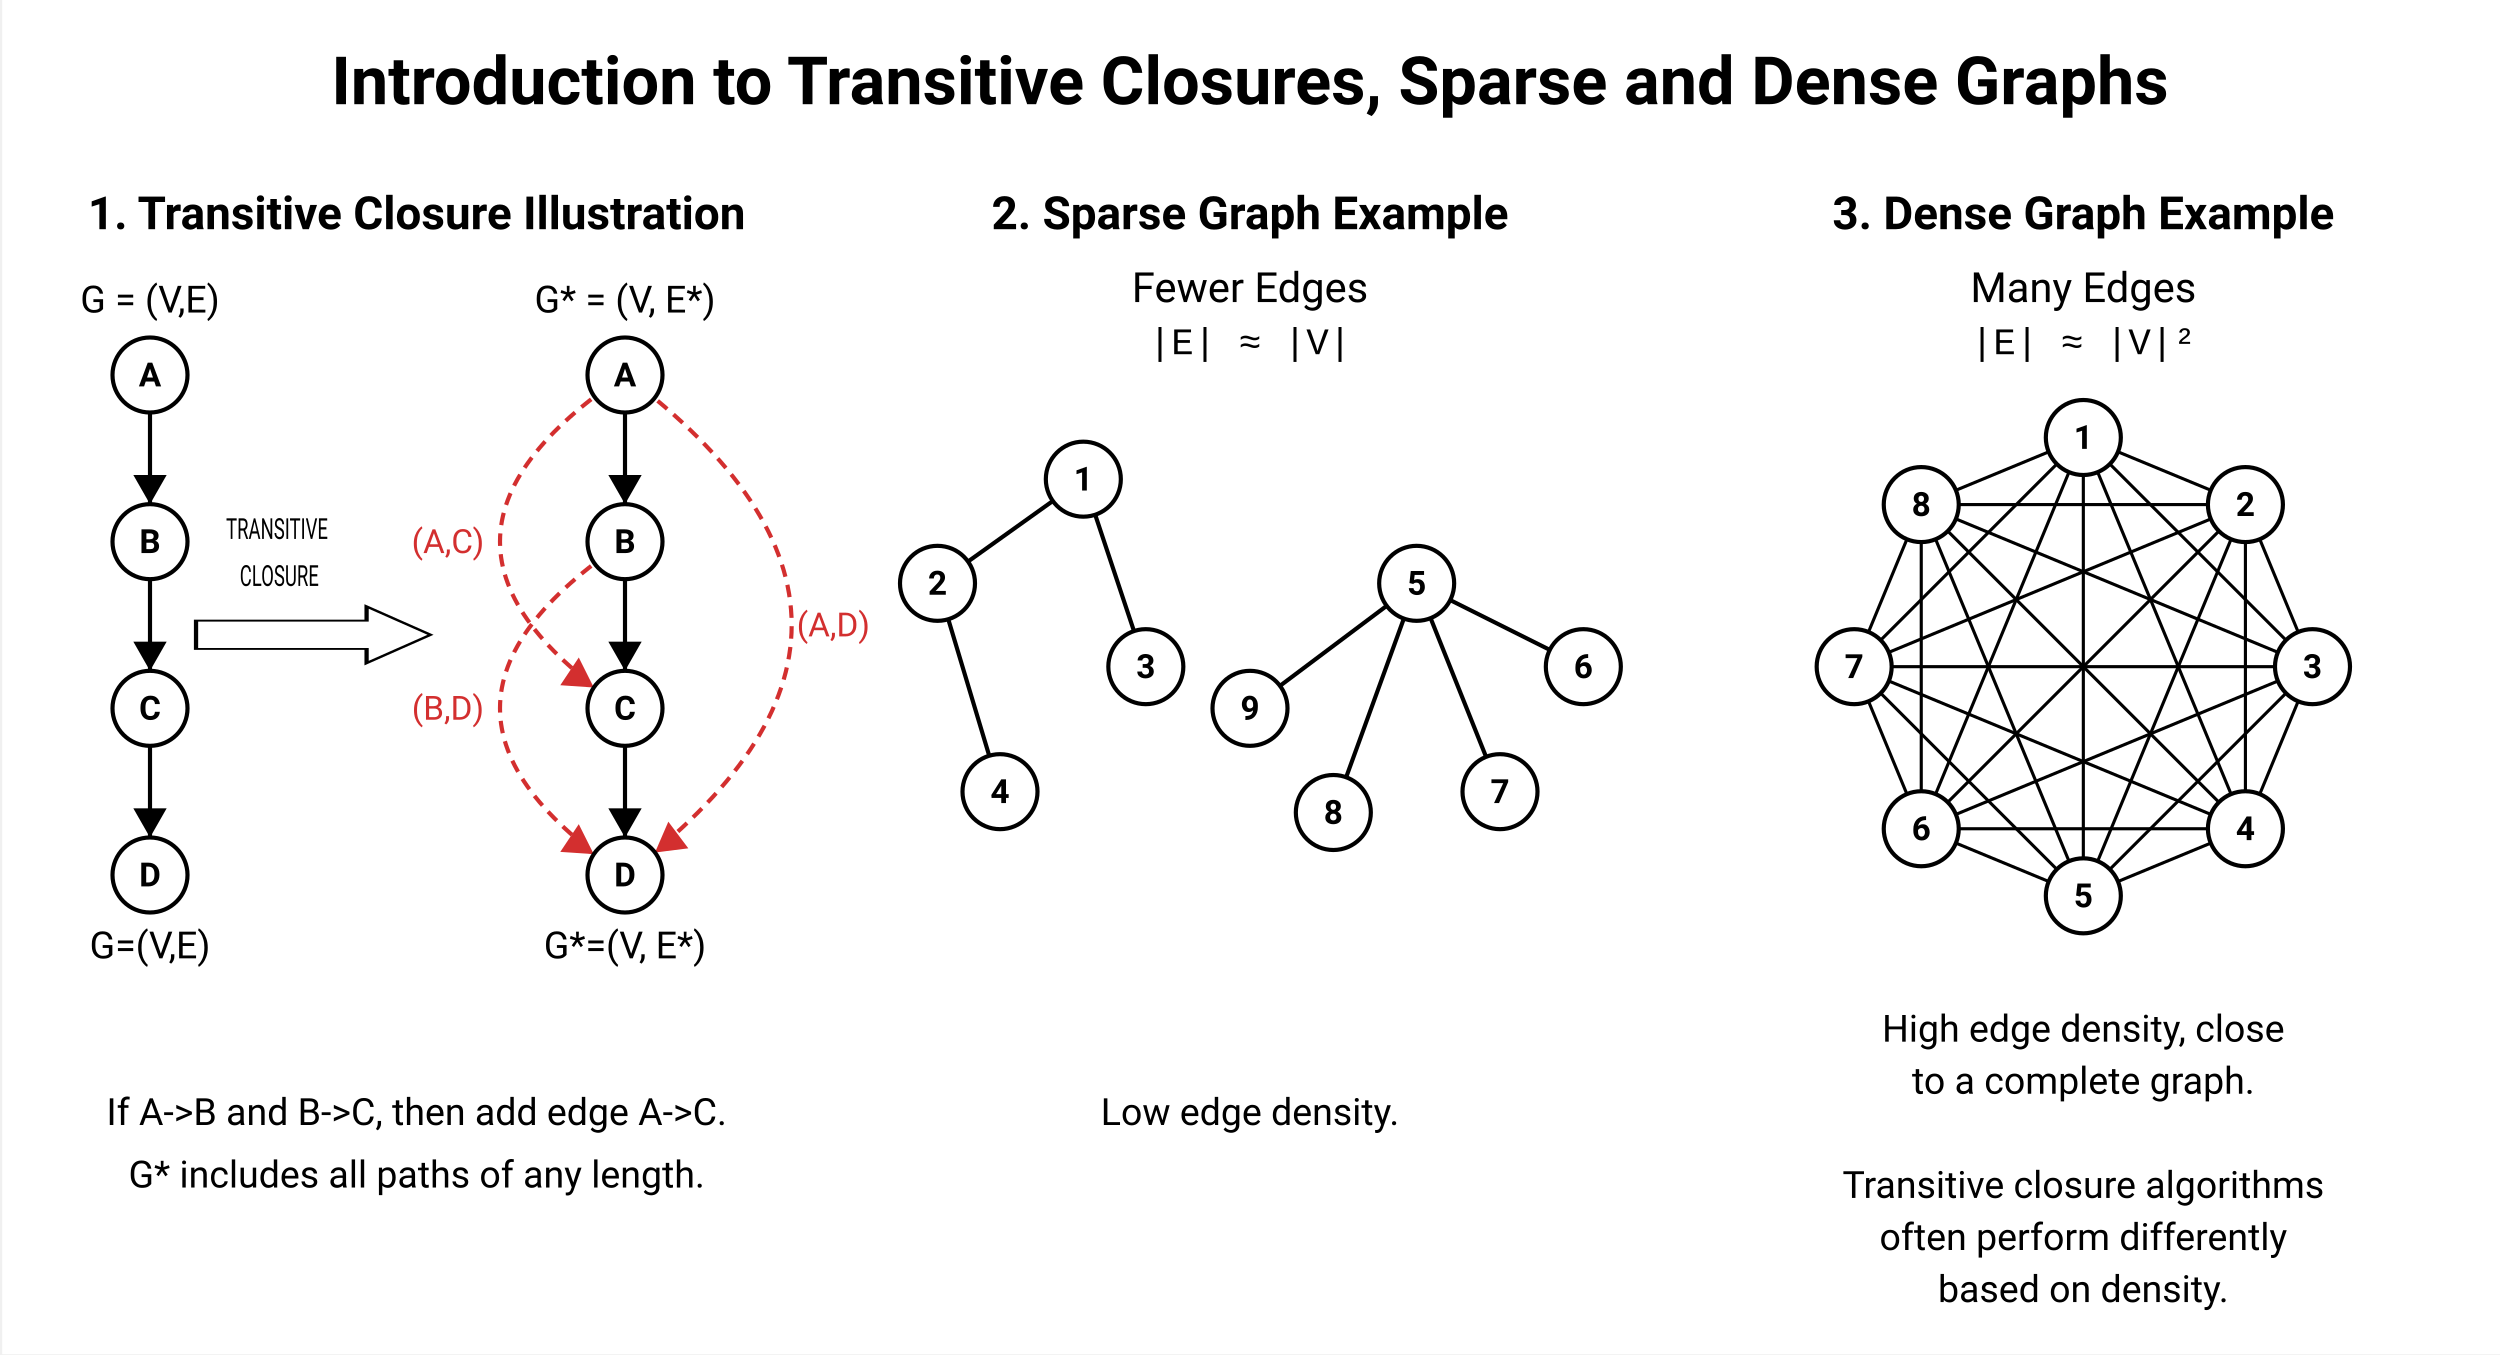
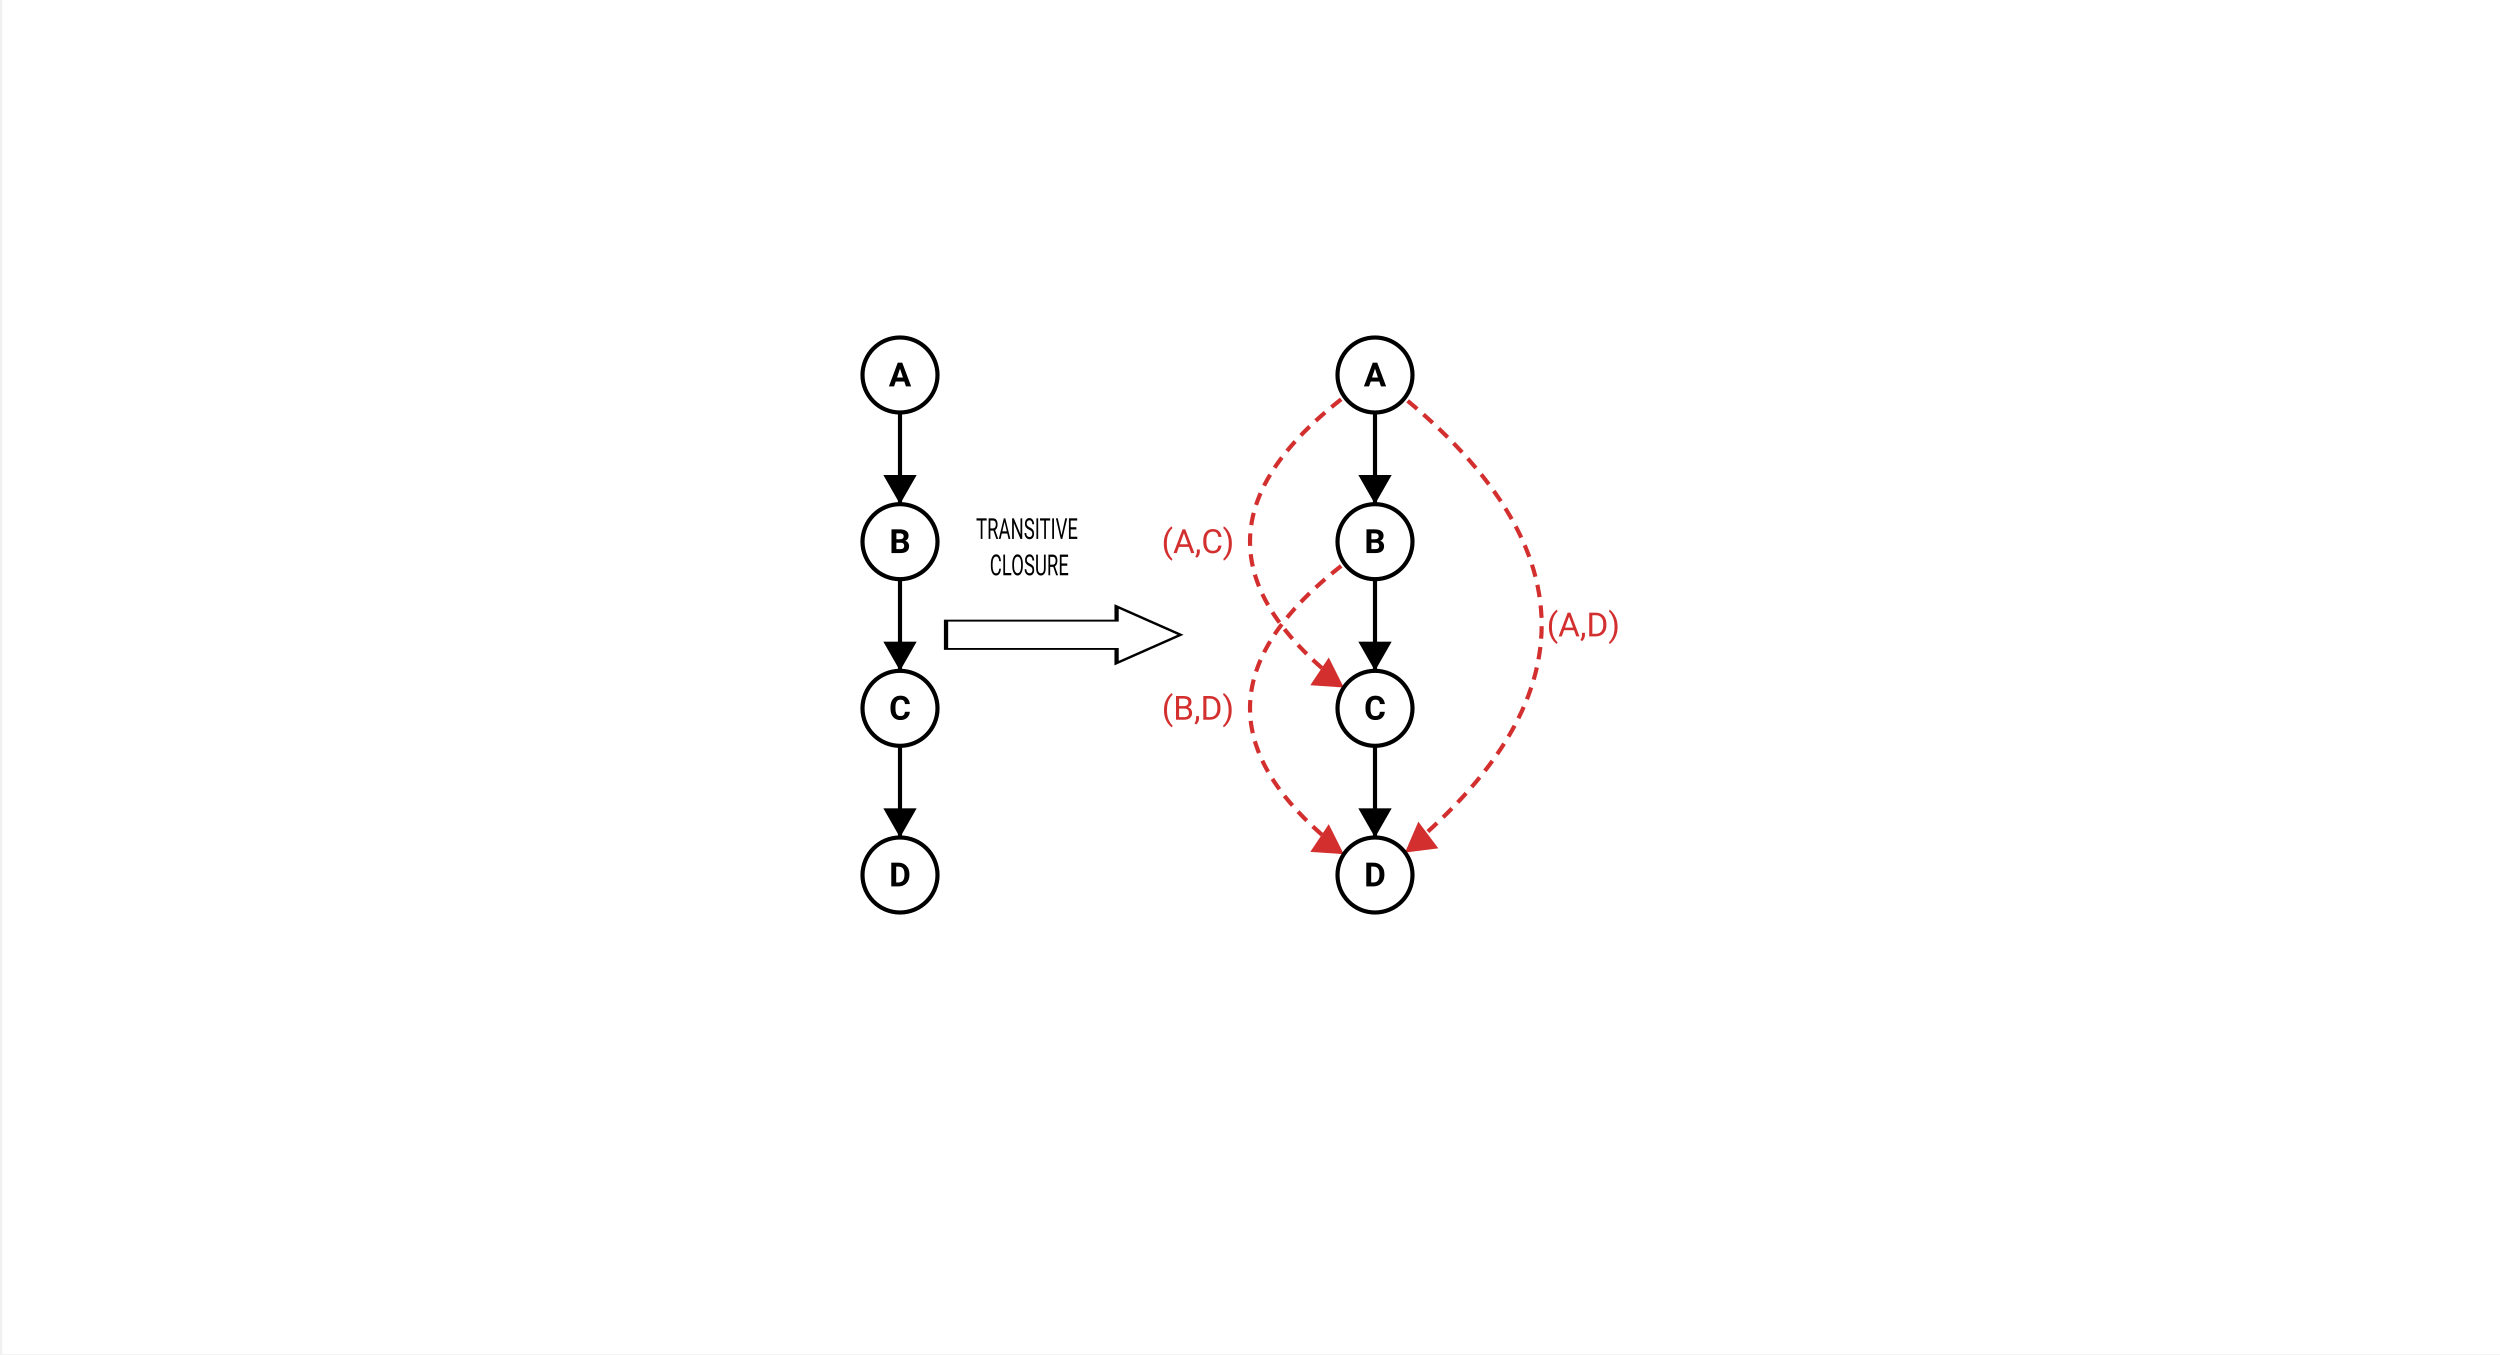
<svg xmlns="http://www.w3.org/2000/svg" viewBox="0 0 1200 650" version="1.1" id="svg84">
  <style id="style1">
        .title { font-family: -apple-system, BlinkMacSystemFont, "Segoe UI", Roboto, Helvetica, Arial, sans-serif; font-size: 32px; font-weight: bold; }
        .section-title { font-family: -apple-system, BlinkMacSystemFont, "Segoe UI", Roboto, Helvetica, Arial, sans-serif; font-size: 22px; font-weight: bold; }
        .subtitle { font-family: -apple-system, BlinkMacSystemFont, "Segoe UI", Roboto, Helvetica, Arial, sans-serif; font-size: 20px; }
        .formula { font-family: "Courier New", Courier, monospace; font-size: 18px; }
        .label { font-family: -apple-system, BlinkMacSystemFont, "Segoe UI", Roboto, Helvetica, Arial, sans-serif; font-size: 18px; }
        .node-text { font-family: -apple-system, BlinkMacSystemFont, "Segoe UI", Roboto, Helvetica, Arial, sans-serif; font-size: 16px; font-weight: bold; }
        .red-text { font-family: -apple-system, BlinkMacSystemFont, "Segoe UI", Roboto, Helvetica, Arial, sans-serif; font-size: 16px; fill: #d32f2f; }
        .caption { font-family: -apple-system, BlinkMacSystemFont, "Segoe UI", Roboto, Helvetica, Arial, sans-serif; font-size: 18px; }
        .arrow-text { font-family: -apple-system, BlinkMacSystemFont, "Segoe UI", Roboto, Helvetica, Arial, sans-serif; font-size: 14px; }
    </style>
  <defs id="defs2">
    <marker id="arrow" markerUnits="userSpaceOnUse" markerWidth="40" markerHeight="20" viewBox="0 0 40 20" refX="32" refY="10" orient="auto">
      <path d="M 0 2 L 14 10 L 0 18 z" fill="#000000" id="path1" />
    </marker>
    <marker id="red-arrow" markerUnits="userSpaceOnUse" markerWidth="40" markerHeight="20" viewBox="0 0 40 20" refX="32" refY="10" orient="auto">
      <path d="M 0 2 L 14 10 L 0 18 z" fill="#d32f2f" id="path2" />
    </marker>
  </defs>
  <rect width="100%" height="100%" fill="#ffffff" id="rect2" x="1.059" y="0" />
-   <text x="600" y="50" class="title" text-anchor="middle" id="text2">Introduction to Transitive Closures, Sparse and Dense Graphs</text>
-   <text x="200" y="110" class="section-title" text-anchor="middle" id="text3">1. Transitive Closure Illustration</text>
-   <text x="72" y="150" class="label" text-anchor="middle" id="text4">G = (V,E)</text>
-   <text x="72" y="460" class="label" text-anchor="middle" id="text5">G=(V,E)</text>
-   <g id="left-graph-edges" stroke="#000000" stroke-width="2" transform="translate(-28)">
+   <g id="left-graph-edges" stroke="#000000" stroke-width="2" transform="translate(332)">
    <line x1="100" y1="180" x2="100" y2="260" marker-end="url(#arrow)" id="line5" />
    <line x1="100" y1="260" x2="100" y2="340" marker-end="url(#arrow)" id="line6" />
    <line x1="100" y1="340" x2="100" y2="420" marker-end="url(#arrow)" id="line7" />
  </g>
-   <g id="left-graph-nodes" transform="translate(-28)">
+   <g id="left-graph-nodes" transform="translate(332)">
    <circle cx="100" cy="180" r="18" fill="#ffffff" stroke="#000000" stroke-width="2" id="circle7" />
    <text x="100" y="180" class="node-text" text-anchor="middle" dominant-baseline="central" id="text7">A</text>
    <circle cx="100" cy="260" r="18" fill="#ffffff" stroke="#000000" stroke-width="2" id="circle8" />
    <text x="100" y="260" class="node-text" text-anchor="middle" dominant-baseline="central" id="text8">B</text>
    <circle cx="100" cy="340" r="18" fill="#ffffff" stroke="#000000" stroke-width="2" id="circle9" />
    <text x="100" y="340" class="node-text" text-anchor="middle" dominant-baseline="central" id="text9">C</text>
    <circle cx="100" cy="420" r="18" fill="#ffffff" stroke="#000000" stroke-width="2" id="circle10" />
    <text x="100" y="420" class="node-text" text-anchor="middle" dominant-baseline="central" id="text10">D</text>
  </g>
-   <g id="transition-arrow" transform="matrix(0.7496615,0,0,0.8421123,-0.06880509,57.89112)">
-     <polygon points="260,300 230,330 230,315 150,315 150,285 230,285 230,270 " fill="none" stroke="#000000" stroke-width="2" id="polygon10" transform="matrix(1.36503,0,0,0.5378233,-79.14519,131.7356)" />
+   <g id="transition-arrow" transform="matrix(0.7496615,0,0,0.8421123,359.9312,57.89112)">
+     <polygon points="150,285 230,285 230,270 260,300 230,330 230,315 150,315 " fill="none" stroke="#000000" stroke-width="2" id="polygon10" transform="matrix(1.36503,0,0,0.5378233,-79.14519,131.7356)" />
    <text x="211.375" y="201.844" class="arrow-text" text-anchor="middle" id="text11" transform="scale(0.846444,1.181413)" style="stroke-width:2.297">
      <tspan id="tspan84" x="211.375" y="201.844" style="stroke-width:2.297">TRANSITIVE</tspan>
-       <tspan id="tspan85" x="211.375" y="224.499" style="stroke-width:2.297">CLOSURE</tspan>
+       <tspan id="tspan85" x="211.375" y="219.344" style="stroke-width:2.297">CLOSURE</tspan>
    </text>
    <text x="205" y="268" class="arrow-text" text-anchor="middle" id="text12" />
  </g>
-   <text x="300" y="150" class="label" text-anchor="middle" id="text13">G* = (V, E*)</text>
-   <text x="300" y="460" class="label" text-anchor="middle" id="text14">G*=(V, E*)</text>
-   <g id="right-graph-edges">
+   <g id="right-graph-edges" transform="translate(360)">
    <line x1="300" y1="180" x2="300" y2="260" stroke="#000000" stroke-width="2" marker-end="url(#arrow)" id="line14" />
    <line x1="300" y1="260" x2="300" y2="340" stroke="#000000" stroke-width="2" marker-end="url(#arrow)" id="line15" />
    <line x1="300" y1="340" x2="300" y2="420" stroke="#000000" stroke-width="2" marker-end="url(#arrow)" id="line16" />
-     <path d="M 300 180 Q 180 260 300 340" fill="none" stroke="#d32f2f" stroke-width="2" stroke-dasharray="6,4" marker-end="url(#red-arrow)" id="path16" />
+     <path d="m 300,180 q -120,80 0,160" fill="none" stroke="#d32f2f" stroke-width="2" stroke-dasharray="6, 4" marker-end="url(#red-arrow)" id="path16" />
    <text x="215" y="260" class="red-text" text-anchor="middle" dominant-baseline="central" id="text16">(A,C)</text>
-     <path d="M 300 260 Q 180 340 300 420" fill="none" stroke="#d32f2f" stroke-width="2" stroke-dasharray="6,4" marker-end="url(#red-arrow)" id="path17" />
+     <path d="m 300,260 q -120,80 0,160" fill="none" stroke="#d32f2f" stroke-width="2" stroke-dasharray="6, 4" marker-end="url(#red-arrow)" id="path17" />
    <text x="215" y="340" class="red-text" text-anchor="middle" dominant-baseline="central" id="text17">(B,D)</text>
-     <path d="M 300 180 Q 460 300 300 420" fill="none" stroke="#d32f2f" stroke-width="2" stroke-dasharray="6,4" marker-end="url(#red-arrow)" id="path18" />
+     <path d="m 300,180 q 160,120 0,240" fill="none" stroke="#d32f2f" stroke-width="2" stroke-dasharray="6, 4" marker-end="url(#red-arrow)" id="path18" />
    <text x="400" y="300" class="red-text" text-anchor="middle" dominant-baseline="central" id="text18">(A,D)</text>
  </g>
-   <g id="right-graph-nodes">
+   <g id="right-graph-nodes" transform="translate(360)">
    <circle cx="300" cy="180" r="18" fill="#ffffff" stroke="#000000" stroke-width="2" id="circle18" />
    <text x="300" y="180" class="node-text" text-anchor="middle" dominant-baseline="central" id="text19">A</text>
    <circle cx="300" cy="260" r="18" fill="#ffffff" stroke="#000000" stroke-width="2" id="circle19" />
    <text x="300" y="260" class="node-text" text-anchor="middle" dominant-baseline="central" id="text20">B</text>
    <circle cx="300" cy="340" r="18" fill="#ffffff" stroke="#000000" stroke-width="2" id="circle20" />
    <text x="300" y="340" class="node-text" text-anchor="middle" dominant-baseline="central" id="text21">C</text>
    <circle cx="300" cy="420" r="18" fill="#ffffff" stroke="#000000" stroke-width="2" id="circle21" />
    <text x="300" y="420" class="node-text" text-anchor="middle" dominant-baseline="central" id="text22">D</text>
  </g>
-   <text x="200" y="540" class="caption" text-anchor="middle" id="text23">If A-&gt;B and B-&gt;C, then add edge A-&gt;C.</text>
-   <text x="200" y="570" class="caption" text-anchor="middle" id="text24">G* includes all paths of any length.</text>
-   <text x="600" y="110" class="section-title" text-anchor="middle" id="text25">2. Sparse Graph Example</text>
-   <text x="600" y="145" class="subtitle" text-anchor="middle" id="text26">Fewer Edges</text>
-   <text x="600" y="170" class="formula" text-anchor="middle" id="text27">|E| ≈ |V|</text>
-   <g id="sparse-graph-edges" stroke="#000000" stroke-width="2">
-     <line x1="520" y1="230" x2="450" y2="280" id="line27" />
-     <line x1="520" y1="230" x2="550" y2="320" id="line28" />
-     <line x1="450" y1="280" x2="480" y2="380" id="line29" />
-     <line x1="680" y1="280" x2="760" y2="320" id="line30" />
-     <line x1="680" y1="280" x2="720" y2="380" id="line31" />
-     <line x1="680" y1="280" x2="640" y2="390" id="line32" />
-     <line x1="680" y1="280" x2="600" y2="340" id="line33" />
-   </g>
-   <g id="sparse-graph-nodes">
-     <circle cx="520" cy="230" r="18" fill="#ffffff" stroke="#000000" stroke-width="2" id="circle33" />
-     <text x="520" y="230" class="node-text" text-anchor="middle" dominant-baseline="central" id="text33">1</text>
-     <circle cx="450" cy="280" r="18" fill="#ffffff" stroke="#000000" stroke-width="2" id="circle34" />
-     <text x="450" y="280" class="node-text" text-anchor="middle" dominant-baseline="central" id="text34">2</text>
-     <circle cx="550" cy="320" r="18" fill="#ffffff" stroke="#000000" stroke-width="2" id="circle35" />
-     <text x="550" y="320" class="node-text" text-anchor="middle" dominant-baseline="central" id="text35">3</text>
-     <circle cx="480" cy="380" r="18" fill="#ffffff" stroke="#000000" stroke-width="2" id="circle36" />
-     <text x="480" y="380" class="node-text" text-anchor="middle" dominant-baseline="central" id="text36">4</text>
-     <circle cx="680" cy="280" r="18" fill="#ffffff" stroke="#000000" stroke-width="2" id="circle37" />
-     <text x="680" y="280" class="node-text" text-anchor="middle" dominant-baseline="central" id="text37">5</text>
-     <circle cx="760" cy="320" r="18" fill="#ffffff" stroke="#000000" stroke-width="2" id="circle38" />
-     <text x="760" y="320" class="node-text" text-anchor="middle" dominant-baseline="central" id="text38">6</text>
-     <circle cx="720" cy="380" r="18" fill="#ffffff" stroke="#000000" stroke-width="2" id="circle39" />
-     <text x="720" y="380" class="node-text" text-anchor="middle" dominant-baseline="central" id="text39">7</text>
-     <circle cx="640" cy="390" r="18" fill="#ffffff" stroke="#000000" stroke-width="2" id="circle40" />
-     <text x="640" y="390" class="node-text" text-anchor="middle" dominant-baseline="central" id="text40">8</text>
-     <circle cx="600" cy="340" r="18" fill="#ffffff" stroke="#000000" stroke-width="2" id="circle41" />
-     <text x="600" y="340" class="node-text" text-anchor="middle" dominant-baseline="central" id="text41">9</text>
-   </g>
-   <text x="600" y="540" class="caption" text-anchor="middle" id="text42">Low edge density.</text>
-   <text x="1000" y="110" class="section-title" text-anchor="middle" id="text43">3. Dense Graph Example</text>
-   <text x="1000" y="145" class="subtitle" text-anchor="middle" id="text44">Many Edges</text>
-   <text x="1000" y="170" class="formula" text-anchor="middle" id="text45">|E| ≈ |V|²</text>
-   <g id="dense-graph-edges" stroke="#000000" stroke-width="1.5">
-     <line x1="1000" y1="210" x2="1077.8" y2="242.2" id="line45" />
-     <line x1="1000" y1="210" x2="1110" y2="320" id="line46" />
-     <line x1="1000" y1="210" x2="1077.8" y2="397.8" id="line47" />
-     <line x1="1000" y1="210" x2="1000" y2="430" id="line48" />
-     <line x1="1000" y1="210" x2="922.2" y2="397.8" id="line49" />
-     <line x1="1000" y1="210" x2="890" y2="320" id="line50" />
-     <line x1="1000" y1="210" x2="922.2" y2="242.2" id="line51" />
-     <line x1="1077.8" y1="242.2" x2="1110" y2="320" id="line52" />
-     <line x1="1077.8" y1="242.2" x2="1077.8" y2="397.8" id="line53" />
-     <line x1="1077.8" y1="242.2" x2="1000" y2="430" id="line54" />
-     <line x1="1077.8" y1="242.2" x2="922.2" y2="397.8" id="line55" />
-     <line x1="1077.8" y1="242.2" x2="890" y2="320" id="line56" />
-     <line x1="1077.8" y1="242.2" x2="922.2" y2="242.2" id="line57" />
-     <line x1="1110" y1="320" x2="1077.8" y2="397.8" id="line58" />
-     <line x1="1110" y1="320" x2="1000" y2="430" id="line59" />
-     <line x1="1110" y1="320" x2="922.2" y2="397.8" id="line60" />
-     <line x1="1110" y1="320" x2="890" y2="320" id="line61" />
-     <line x1="1110" y1="320" x2="922.2" y2="242.2" id="line62" />
-     <line x1="1077.8" y1="397.8" x2="1000" y2="430" id="line63" />
-     <line x1="1077.8" y1="397.8" x2="922.2" y2="397.8" id="line64" />
-     <line x1="1077.8" y1="397.8" x2="890" y2="320" id="line65" />
-     <line x1="1077.8" y1="397.8" x2="922.2" y2="242.2" id="line66" />
-     <line x1="1000" y1="430" x2="922.2" y2="397.8" id="line67" />
-     <line x1="1000" y1="430" x2="890" y2="320" id="line68" />
-     <line x1="1000" y1="430" x2="922.2" y2="242.2" id="line69" />
-     <line x1="922.2" y1="397.8" x2="890" y2="320" id="line70" />
-     <line x1="922.2" y1="397.8" x2="922.2" y2="242.2" id="line71" />
-     <line x1="890" y1="320" x2="922.2" y2="242.2" id="line72" />
-   </g>
-   <g id="dense-graph-nodes">
-     <circle cx="1000" cy="210" r="18" fill="#ffffff" stroke="#000000" stroke-width="2" id="circle72" />
-     <text x="1000" y="210" class="node-text" text-anchor="middle" dominant-baseline="central" id="text72">1</text>
-     <circle cx="1077.8" cy="242.2" r="18" fill="#ffffff" stroke="#000000" stroke-width="2" id="circle73" />
-     <text x="1077.8" y="242.2" class="node-text" text-anchor="middle" dominant-baseline="central" id="text73">2</text>
-     <circle cx="1110" cy="320" r="18" fill="#ffffff" stroke="#000000" stroke-width="2" id="circle74" />
-     <text x="1110" y="320" class="node-text" text-anchor="middle" dominant-baseline="central" id="text74">3</text>
-     <circle cx="1077.8" cy="397.8" r="18" fill="#ffffff" stroke="#000000" stroke-width="2" id="circle75" />
-     <text x="1077.8" y="397.8" class="node-text" text-anchor="middle" dominant-baseline="central" id="text75">4</text>
-     <circle cx="1000" cy="430" r="18" fill="#ffffff" stroke="#000000" stroke-width="2" id="circle76" />
-     <text x="1000" y="430" class="node-text" text-anchor="middle" dominant-baseline="central" id="text76">5</text>
-     <circle cx="922.2" cy="397.8" r="18" fill="#ffffff" stroke="#000000" stroke-width="2" id="circle77" />
-     <text x="922.2" y="397.8" class="node-text" text-anchor="middle" dominant-baseline="central" id="text77">6</text>
-     <circle cx="890" cy="320" r="18" fill="#ffffff" stroke="#000000" stroke-width="2" id="circle78" />
-     <text x="890" y="320" class="node-text" text-anchor="middle" dominant-baseline="central" id="text78">7</text>
-     <circle cx="922.2" cy="242.2" r="18" fill="#ffffff" stroke="#000000" stroke-width="2" id="circle79" />
-     <text x="922.2" y="242.2" class="node-text" text-anchor="middle" dominant-baseline="central" id="text79">8</text>
-   </g>
-   <text x="1000" y="500" class="caption" text-anchor="middle" id="text80">High edge density, close</text>
-   <text x="1000" y="525" class="caption" text-anchor="middle" id="text81">to a complete graph.</text>
-   <text x="1000" y="575" class="caption" text-anchor="middle" id="text82">Transitive closure algorithms</text>
-   <text x="1000" y="600" class="caption" text-anchor="middle" id="text83">often perform differently</text>
-   <text x="1000" y="625" class="caption" text-anchor="middle" id="text84">based on density.</text>
</svg>
